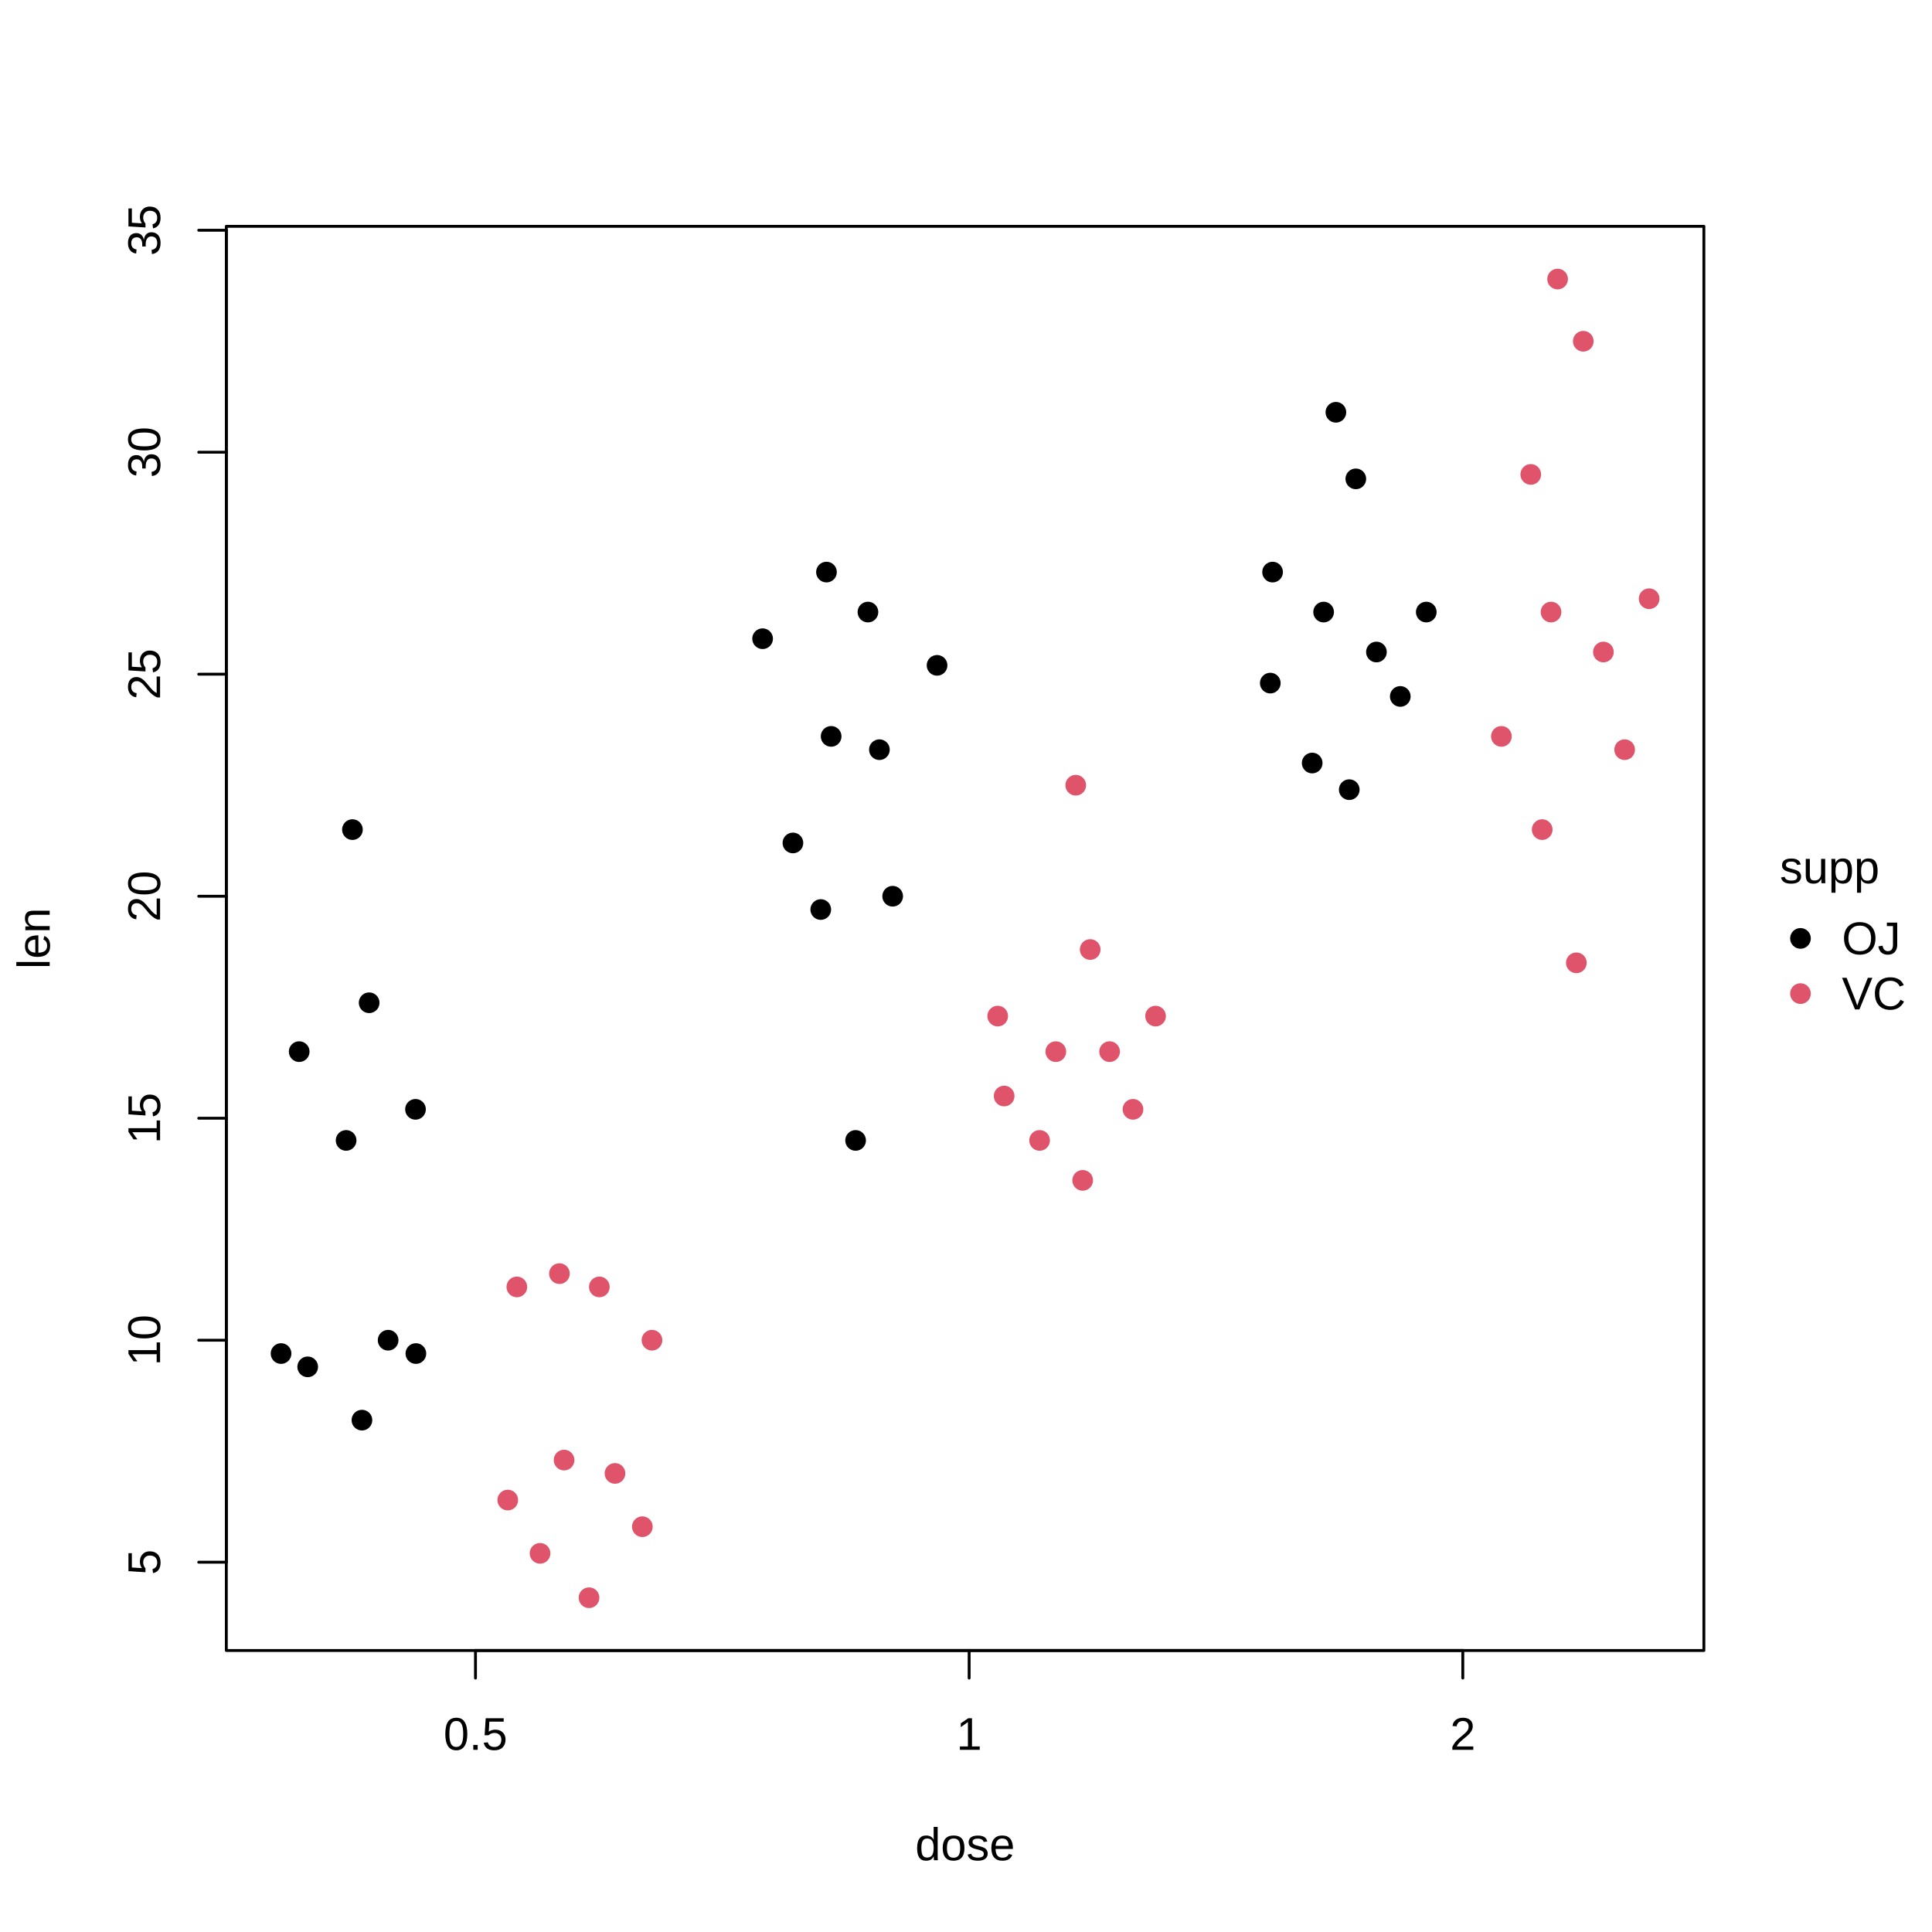
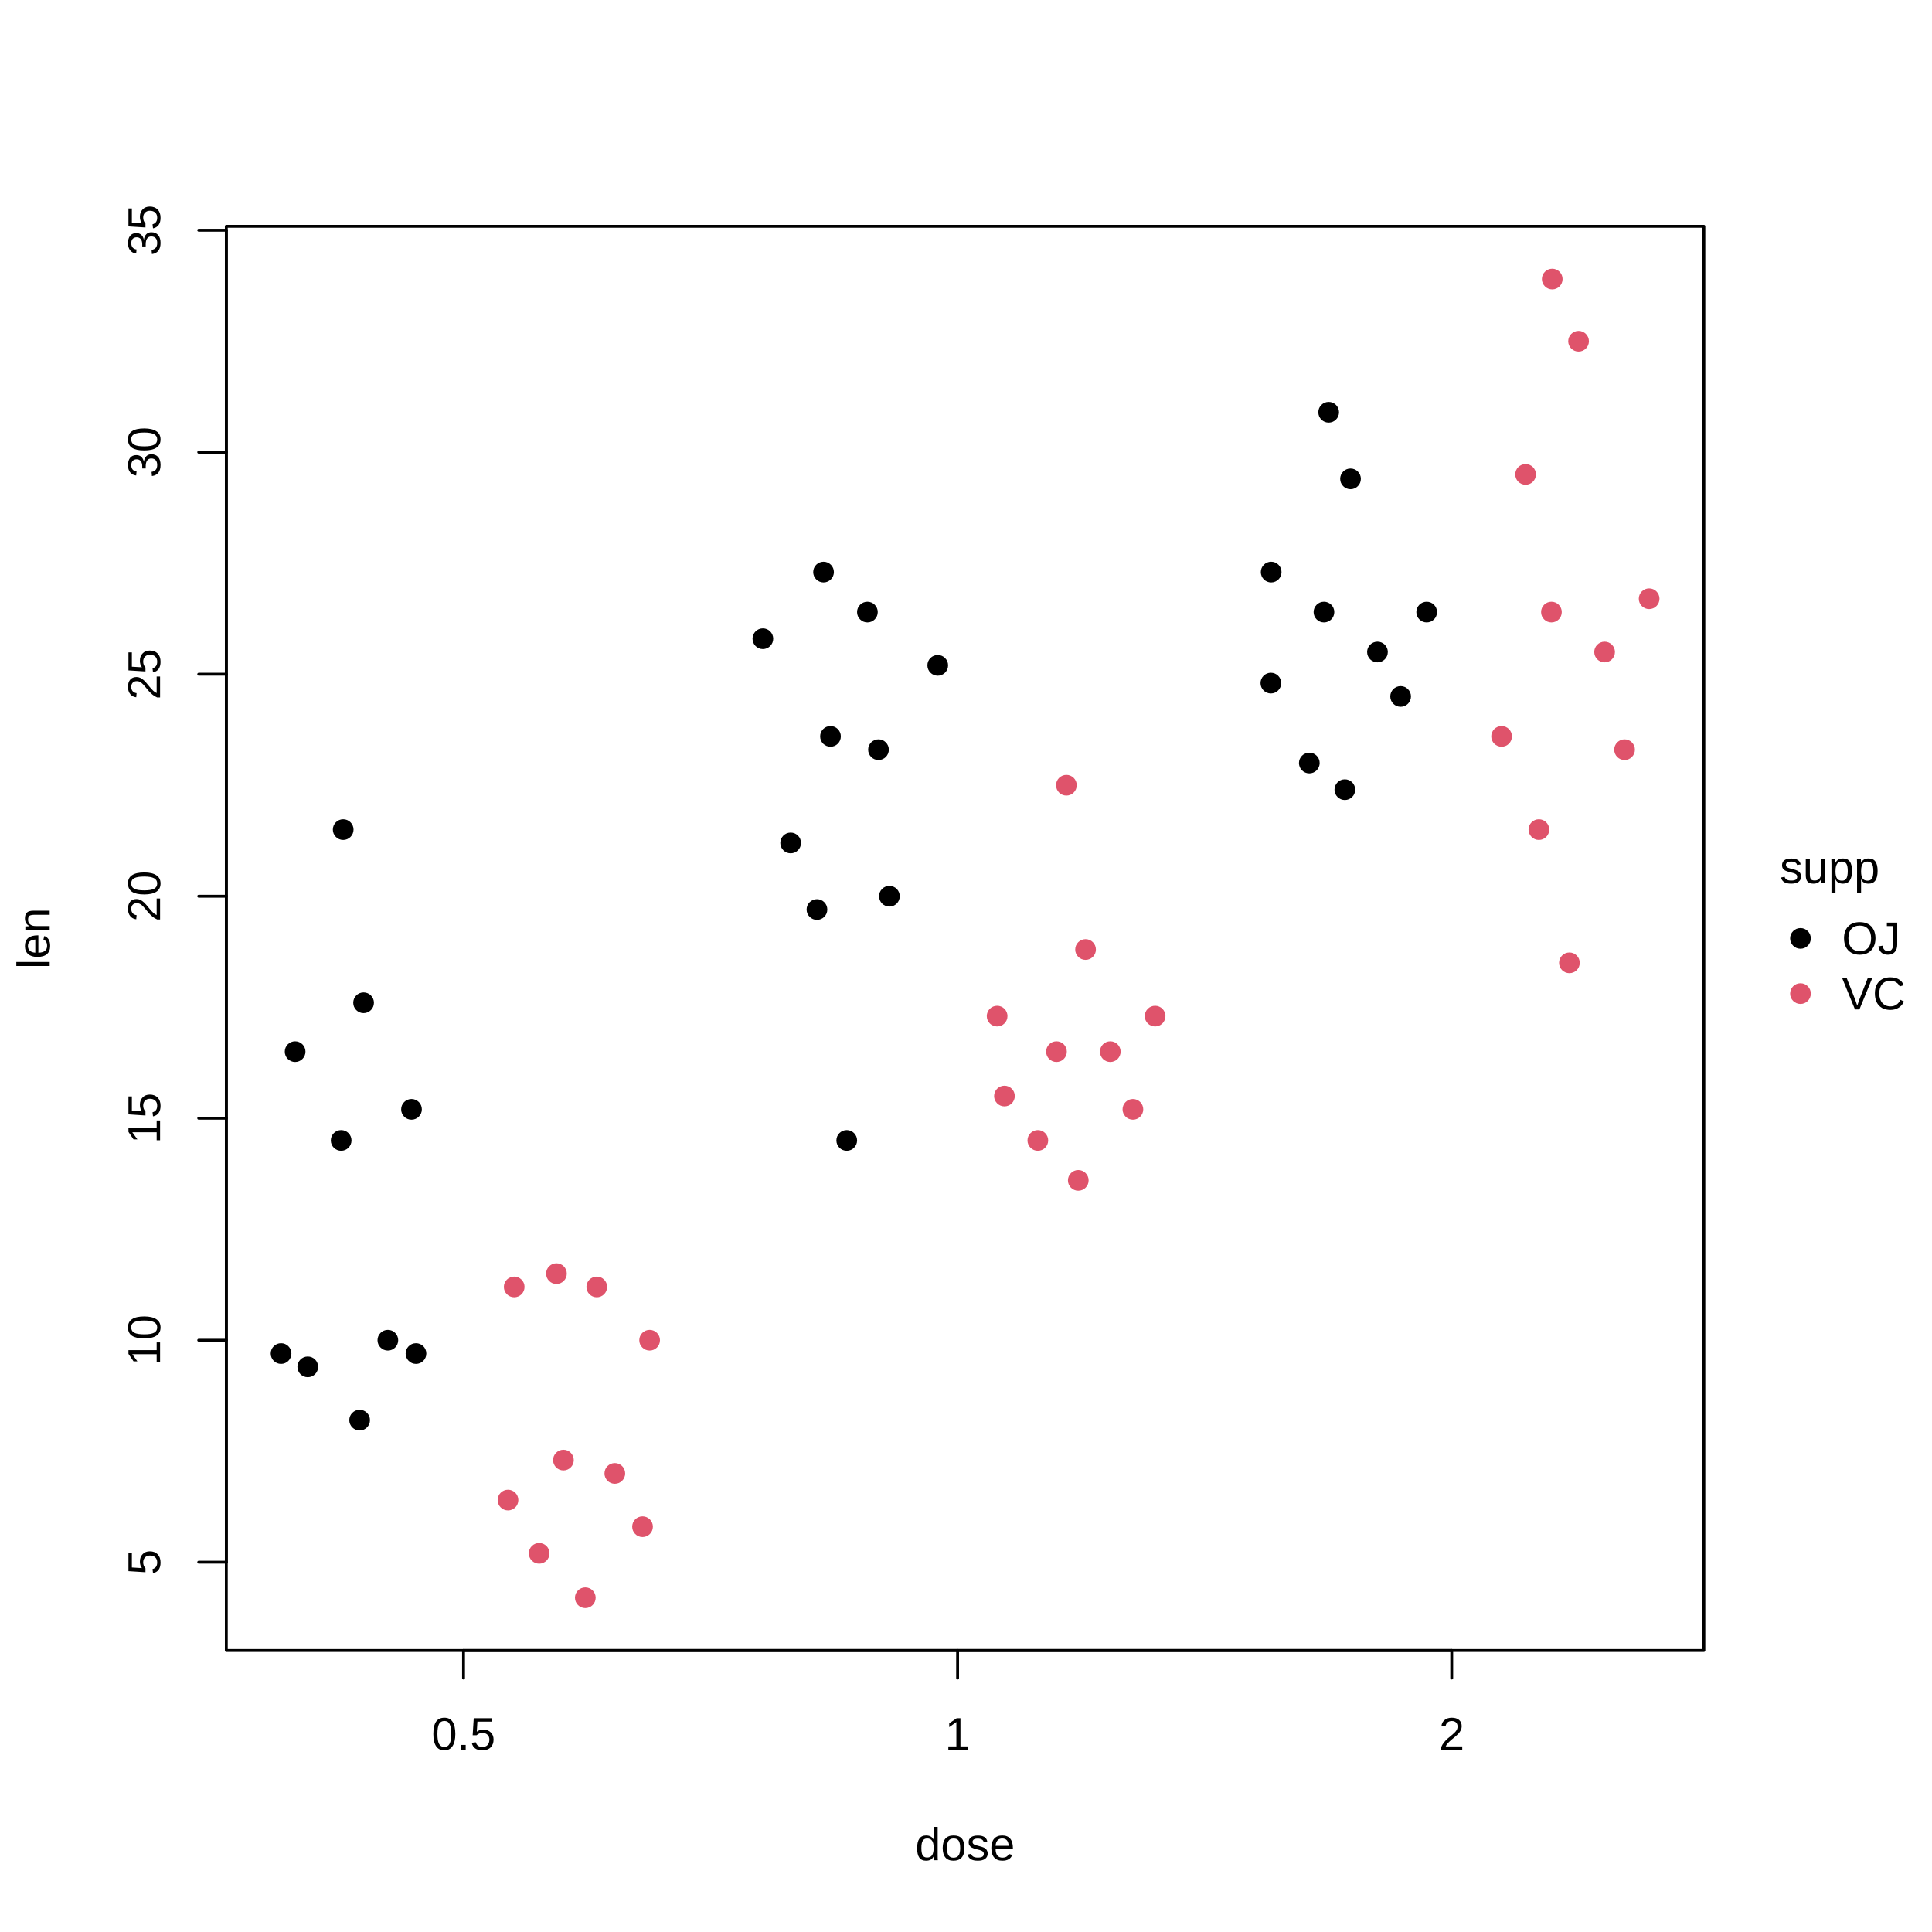
<svg xmlns="http://www.w3.org/2000/svg" width="504.00pt" height="504.00pt" viewBox="0 0 504.00 504.00">
  <g class="svglite">
    <defs>
      <style type="text/css">
    .svglite line, .svglite polyline, .svglite polygon, .svglite path, .svglite rect, .svglite circle {
      fill: none;
      stroke: #000000;
      stroke-linecap: round;
      stroke-linejoin: round;
      stroke-miterlimit: 10.00;
    }
    .svglite text {
      white-space: pre;
    }
    .svglite g.glyphgroup path {
      fill: inherit;
      stroke: none;
    }
  </style>
    </defs>
    <rect width="100%" height="100%" style="stroke: none; fill: #FFFFFF;" />
    <defs>
      <clipPath id="cpMC4wMHw1MDQuMDB8MC4wMHw1MDQuMDA=">
        <rect x="0.00" y="0.00" width="504.00" height="504.00" />
      </clipPath>
    </defs>
    <g clip-path="url(#cpMC4wMHw1MDQuMDB8MC4wMHw1MDQuMDA=)">
      <circle cx="469.69" cy="244.80" r="2.70" style="stroke-width: 0.75; stroke: none; fill: #000000;" />
      <circle cx="469.69" cy="259.20" r="2.70" style="stroke-width: 0.75; stroke: none; fill: #DF536B;" />
      <text x="477.30" y="230.40" text-anchor="middle" style="font-size: 12.00px; font-family: &quot;Liberation Sans&quot;;" textLength="26.02px" lengthAdjust="spacingAndGlyphs">supp</text>
      <text x="480.49" y="248.93" style="font-size: 12.00px; font-family: &quot;Liberation Sans&quot;;" textLength="15.33px" lengthAdjust="spacingAndGlyphs">OJ</text>
      <text x="480.49" y="263.33" style="font-size: 12.00px; font-family: &quot;Liberation Sans&quot;;" textLength="16.67px" lengthAdjust="spacingAndGlyphs">VC</text>
    </g>
    <defs>
      <clipPath id="cpMC4wMHw0NDQuNDl8MC4wMHw1MDQuMDA=">
        <rect x="0.00" y="0.00" width="444.49" height="504.00" />
      </clipPath>
    </defs>
    <g clip-path="url(#cpMC4wMHw0NDQuNDl8MC4wMHw1MDQuMDA=)">
      <text x="251.76" y="485.28" text-anchor="middle" style="font-size: 12.00px; font-family: &quot;Liberation Sans&quot;;" textLength="26.02px" lengthAdjust="spacingAndGlyphs">dose</text>
      <text transform="translate(12.96,244.80) rotate(-90)" text-anchor="middle" style="font-size: 12.00px; font-family: &quot;Liberation Sans&quot;;" textLength="16.02px" lengthAdjust="spacingAndGlyphs">len</text>
    </g>
    <g clip-path="url(#cpMC4wMHw1MDQuMDB8MC4wMHw1MDQuMDA=)">
-       <line x1="124.04" y1="430.56" x2="381.60" y2="430.56" style="stroke-width: 0.75;" />
-       <line x1="124.04" y1="430.56" x2="124.04" y2="437.76" style="stroke-width: 0.75;" />
-       <line x1="252.82" y1="430.56" x2="252.82" y2="437.76" style="stroke-width: 0.75;" />
-       <line x1="381.60" y1="430.56" x2="381.60" y2="437.76" style="stroke-width: 0.75;" />
-       <text x="124.04" y="456.48" text-anchor="middle" style="font-size: 12.00px; font-family: &quot;Liberation Sans&quot;;" textLength="16.67px" lengthAdjust="spacingAndGlyphs">0.5</text>
-       <text x="252.82" y="456.48" text-anchor="middle" style="font-size: 12.00px; font-family: &quot;Liberation Sans&quot;;" textLength="6.67px" lengthAdjust="spacingAndGlyphs">1</text>
-       <text x="381.60" y="456.48" text-anchor="middle" style="font-size: 12.00px; font-family: &quot;Liberation Sans&quot;;" textLength="6.67px" lengthAdjust="spacingAndGlyphs">2</text>
+       <line x1="120.92" y1="430.56" x2="378.71" y2="430.56" style="stroke-width: 0.75;" />
+       <line x1="120.92" y1="430.56" x2="120.92" y2="437.76" style="stroke-width: 0.75;" />
+       <line x1="249.81" y1="430.56" x2="249.81" y2="437.76" style="stroke-width: 0.75;" />
+       <line x1="378.71" y1="430.56" x2="378.71" y2="437.76" style="stroke-width: 0.75;" />
+       <text x="120.92" y="456.48" text-anchor="middle" style="font-size: 12.00px; font-family: &quot;Liberation Sans&quot;;" textLength="16.67px" lengthAdjust="spacingAndGlyphs">0.5</text>
+       <text x="249.81" y="456.48" text-anchor="middle" style="font-size: 12.00px; font-family: &quot;Liberation Sans&quot;;" textLength="6.67px" lengthAdjust="spacingAndGlyphs">1</text>
+       <text x="378.71" y="456.48" text-anchor="middle" style="font-size: 12.00px; font-family: &quot;Liberation Sans&quot;;" textLength="6.67px" lengthAdjust="spacingAndGlyphs">2</text>
      <line x1="59.04" y1="407.53" x2="59.04" y2="60.06" style="stroke-width: 0.75;" />
      <line x1="59.04" y1="407.53" x2="51.84" y2="407.53" style="stroke-width: 0.75;" />
      <line x1="59.04" y1="349.62" x2="51.84" y2="349.62" style="stroke-width: 0.75;" />
      <line x1="59.04" y1="291.71" x2="51.84" y2="291.71" style="stroke-width: 0.75;" />
      <line x1="59.04" y1="233.80" x2="51.84" y2="233.80" style="stroke-width: 0.75;" />
      <line x1="59.04" y1="175.88" x2="51.84" y2="175.88" style="stroke-width: 0.75;" />
      <line x1="59.04" y1="117.97" x2="51.84" y2="117.97" style="stroke-width: 0.75;" />
      <line x1="59.04" y1="60.06" x2="51.84" y2="60.06" style="stroke-width: 0.75;" />
      <text transform="translate(41.76,407.53) rotate(-90)" text-anchor="middle" style="font-size: 12.00px; font-family: &quot;Liberation Sans&quot;;" textLength="6.67px" lengthAdjust="spacingAndGlyphs">5</text>
      <text transform="translate(41.76,349.62) rotate(-90)" text-anchor="middle" style="font-size: 12.00px; font-family: &quot;Liberation Sans&quot;;" textLength="13.34px" lengthAdjust="spacingAndGlyphs">10</text>
      <text transform="translate(41.76,291.71) rotate(-90)" text-anchor="middle" style="font-size: 12.00px; font-family: &quot;Liberation Sans&quot;;" textLength="13.34px" lengthAdjust="spacingAndGlyphs">15</text>
      <text transform="translate(41.76,233.80) rotate(-90)" text-anchor="middle" style="font-size: 12.00px; font-family: &quot;Liberation Sans&quot;;" textLength="13.34px" lengthAdjust="spacingAndGlyphs">20</text>
      <text transform="translate(41.76,175.88) rotate(-90)" text-anchor="middle" style="font-size: 12.00px; font-family: &quot;Liberation Sans&quot;;" textLength="13.34px" lengthAdjust="spacingAndGlyphs">25</text>
      <text transform="translate(41.76,117.97) rotate(-90)" text-anchor="middle" style="font-size: 12.00px; font-family: &quot;Liberation Sans&quot;;" textLength="13.34px" lengthAdjust="spacingAndGlyphs">30</text>
      <text transform="translate(41.76,60.06) rotate(-90)" text-anchor="middle" style="font-size: 12.00px; font-family: &quot;Liberation Sans&quot;;" textLength="13.34px" lengthAdjust="spacingAndGlyphs">35</text>
      <polygon points="59.04,430.56 444.49,430.56 444.49,59.04 59.04,59.04 " style="stroke-width: 0.75;" />
    </g>
    <defs>
      <clipPath id="cpNTkuMDR8NDQ0LjQ5fDU5LjA0fDQzMC41Ng==">
        <rect x="59.04" y="59.04" width="385.45" height="371.52" />
      </clipPath>
    </defs>
    <g clip-path="url(#cpNTkuMDR8NDQ0LjQ5fDU5LjA0fDQzMC41Ng==)">
-       <circle cx="108.39" cy="289.39" r="2.70" style="stroke-width: 0.75; stroke: none; fill: #000000;" />
-       <circle cx="91.94" cy="216.42" r="2.70" style="stroke-width: 0.75; stroke: none; fill: #000000;" />
-       <circle cx="96.30" cy="261.59" r="2.70" style="stroke-width: 0.75; stroke: none; fill: #000000;" />
-       <circle cx="108.49" cy="353.10" r="2.70" style="stroke-width: 0.75; stroke: none; fill: #000000;" />
-       <circle cx="90.29" cy="297.50" r="2.70" style="stroke-width: 0.75; stroke: none; fill: #000000;" />
-       <circle cx="101.25" cy="349.62" r="2.70" style="stroke-width: 0.75; stroke: none; fill: #000000;" />
-       <circle cx="94.42" cy="370.47" r="2.70" style="stroke-width: 0.75; stroke: none; fill: #000000;" />
-       <circle cx="80.27" cy="356.57" r="2.70" style="stroke-width: 0.75; stroke: none; fill: #000000;" />
-       <circle cx="78.05" cy="274.34" r="2.70" style="stroke-width: 0.75; stroke: none; fill: #000000;" />
+       <circle cx="107.35" cy="289.39" r="2.70" style="stroke-width: 0.75; stroke: none; fill: #000000;" />
+       <circle cx="89.53" cy="216.42" r="2.70" style="stroke-width: 0.75; stroke: none; fill: #000000;" />
+       <circle cx="94.85" cy="261.59" r="2.70" style="stroke-width: 0.75; stroke: none; fill: #000000;" />
+       <circle cx="108.52" cy="353.10" r="2.70" style="stroke-width: 0.75; stroke: none; fill: #000000;" />
+       <circle cx="89.00" cy="297.50" r="2.70" style="stroke-width: 0.75; stroke: none; fill: #000000;" />
+       <circle cx="101.18" cy="349.62" r="2.70" style="stroke-width: 0.75; stroke: none; fill: #000000;" />
+       <circle cx="93.82" cy="370.47" r="2.70" style="stroke-width: 0.75; stroke: none; fill: #000000;" />
+       <circle cx="80.29" cy="356.57" r="2.70" style="stroke-width: 0.75; stroke: none; fill: #000000;" />
+       <circle cx="76.99" cy="274.34" r="2.70" style="stroke-width: 0.75; stroke: none; fill: #000000;" />
      <circle cx="73.32" cy="353.10" r="2.70" style="stroke-width: 0.75; stroke: none; fill: #000000;" />
-       <circle cx="214.11" cy="237.27" r="2.70" style="stroke-width: 0.75; stroke: none; fill: #000000;" />
-       <circle cx="229.41" cy="195.57" r="2.70" style="stroke-width: 0.75; stroke: none; fill: #000000;" />
-       <circle cx="216.82" cy="192.10" r="2.70" style="stroke-width: 0.75; stroke: none; fill: #000000;" />
-       <circle cx="226.42" cy="159.67" r="2.70" style="stroke-width: 0.75; stroke: none; fill: #000000;" />
-       <circle cx="232.87" cy="233.80" r="2.70" style="stroke-width: 0.75; stroke: none; fill: #000000;" />
-       <circle cx="244.45" cy="173.57" r="2.70" style="stroke-width: 0.75; stroke: none; fill: #000000;" />
-       <circle cx="198.94" cy="166.62" r="2.70" style="stroke-width: 0.75; stroke: none; fill: #000000;" />
-       <circle cx="206.85" cy="219.90" r="2.70" style="stroke-width: 0.75; stroke: none; fill: #000000;" />
-       <circle cx="223.20" cy="297.50" r="2.70" style="stroke-width: 0.75; stroke: none; fill: #000000;" />
-       <circle cx="215.60" cy="149.24" r="2.70" style="stroke-width: 0.75; stroke: none; fill: #000000;" />
-       <circle cx="359.07" cy="170.09" r="2.70" style="stroke-width: 0.75; stroke: none; fill: #000000;" />
-       <circle cx="345.29" cy="159.67" r="2.70" style="stroke-width: 0.75; stroke: none; fill: #000000;" />
-       <circle cx="351.98" cy="206.00" r="2.70" style="stroke-width: 0.75; stroke: none; fill: #000000;" />
-       <circle cx="365.29" cy="181.68" r="2.70" style="stroke-width: 0.75; stroke: none; fill: #000000;" />
-       <circle cx="331.38" cy="178.20" r="2.70" style="stroke-width: 0.75; stroke: none; fill: #000000;" />
-       <circle cx="348.49" cy="107.55" r="2.70" style="stroke-width: 0.75; stroke: none; fill: #000000;" />
-       <circle cx="372.07" cy="159.67" r="2.70" style="stroke-width: 0.75; stroke: none; fill: #000000;" />
-       <circle cx="331.98" cy="149.24" r="2.70" style="stroke-width: 0.75; stroke: none; fill: #000000;" />
-       <circle cx="353.69" cy="124.92" r="2.70" style="stroke-width: 0.75; stroke: none; fill: #000000;" />
-       <circle cx="342.31" cy="199.05" r="2.70" style="stroke-width: 0.75; stroke: none; fill: #000000;" />
-       <circle cx="153.66" cy="416.80" r="2.70" style="stroke-width: 0.75; stroke: none; fill: #DF536B;" />
-       <circle cx="145.94" cy="332.25" r="2.70" style="stroke-width: 0.75; stroke: none; fill: #DF536B;" />
-       <circle cx="147.15" cy="380.89" r="2.70" style="stroke-width: 0.75; stroke: none; fill: #DF536B;" />
-       <circle cx="167.57" cy="398.27" r="2.70" style="stroke-width: 0.75; stroke: none; fill: #DF536B;" />
-       <circle cx="132.46" cy="391.32" r="2.70" style="stroke-width: 0.75; stroke: none; fill: #DF536B;" />
-       <circle cx="170.08" cy="349.62" r="2.70" style="stroke-width: 0.75; stroke: none; fill: #DF536B;" />
-       <circle cx="134.83" cy="335.72" r="2.70" style="stroke-width: 0.75; stroke: none; fill: #DF536B;" />
-       <circle cx="156.35" cy="335.72" r="2.70" style="stroke-width: 0.75; stroke: none; fill: #DF536B;" />
-       <circle cx="140.88" cy="405.22" r="2.70" style="stroke-width: 0.75; stroke: none; fill: #DF536B;" />
-       <circle cx="160.43" cy="384.37" r="2.70" style="stroke-width: 0.75; stroke: none; fill: #DF536B;" />
-       <circle cx="289.46" cy="274.34" r="2.70" style="stroke-width: 0.75; stroke: none; fill: #DF536B;" />
-       <circle cx="275.43" cy="274.34" r="2.70" style="stroke-width: 0.75; stroke: none; fill: #DF536B;" />
-       <circle cx="295.56" cy="289.39" r="2.70" style="stroke-width: 0.75; stroke: none; fill: #DF536B;" />
-       <circle cx="301.45" cy="265.07" r="2.70" style="stroke-width: 0.75; stroke: none; fill: #DF536B;" />
-       <circle cx="280.63" cy="204.84" r="2.70" style="stroke-width: 0.75; stroke: none; fill: #DF536B;" />
-       <circle cx="260.27" cy="265.07" r="2.70" style="stroke-width: 0.75; stroke: none; fill: #DF536B;" />
-       <circle cx="282.44" cy="307.92" r="2.70" style="stroke-width: 0.75; stroke: none; fill: #DF536B;" />
-       <circle cx="271.20" cy="297.50" r="2.70" style="stroke-width: 0.75; stroke: none; fill: #DF536B;" />
-       <circle cx="284.40" cy="247.70" r="2.70" style="stroke-width: 0.75; stroke: none; fill: #DF536B;" />
-       <circle cx="261.95" cy="285.92" r="2.70" style="stroke-width: 0.75; stroke: none; fill: #DF536B;" />
-       <circle cx="391.67" cy="192.10" r="2.70" style="stroke-width: 0.75; stroke: none; fill: #DF536B;" />
-       <circle cx="411.22" cy="251.17" r="2.70" style="stroke-width: 0.75; stroke: none; fill: #DF536B;" />
-       <circle cx="406.33" cy="72.80" r="2.70" style="stroke-width: 0.75; stroke: none; fill: #DF536B;" />
-       <circle cx="418.28" cy="170.09" r="2.70" style="stroke-width: 0.75; stroke: none; fill: #DF536B;" />
-       <circle cx="404.62" cy="159.67" r="2.70" style="stroke-width: 0.75; stroke: none; fill: #DF536B;" />
-       <circle cx="413.03" cy="89.02" r="2.70" style="stroke-width: 0.75; stroke: none; fill: #DF536B;" />
+       <circle cx="213.12" cy="237.27" r="2.70" style="stroke-width: 0.75; stroke: none; fill: #000000;" />
+       <circle cx="229.17" cy="195.57" r="2.70" style="stroke-width: 0.75; stroke: none; fill: #000000;" />
+       <circle cx="216.65" cy="192.10" r="2.70" style="stroke-width: 0.75; stroke: none; fill: #000000;" />
+       <circle cx="226.28" cy="159.67" r="2.70" style="stroke-width: 0.75; stroke: none; fill: #000000;" />
+       <circle cx="232.02" cy="233.80" r="2.70" style="stroke-width: 0.75; stroke: none; fill: #000000;" />
+       <circle cx="244.63" cy="173.57" r="2.70" style="stroke-width: 0.75; stroke: none; fill: #000000;" />
+       <circle cx="199.01" cy="166.62" r="2.70" style="stroke-width: 0.75; stroke: none; fill: #000000;" />
+       <circle cx="206.26" cy="219.90" r="2.70" style="stroke-width: 0.75; stroke: none; fill: #000000;" />
+       <circle cx="220.89" cy="297.50" r="2.70" style="stroke-width: 0.75; stroke: none; fill: #000000;" />
+       <circle cx="214.84" cy="149.24" r="2.70" style="stroke-width: 0.75; stroke: none; fill: #000000;" />
+       <circle cx="359.34" cy="170.09" r="2.70" style="stroke-width: 0.75; stroke: none; fill: #000000;" />
+       <circle cx="345.38" cy="159.67" r="2.70" style="stroke-width: 0.75; stroke: none; fill: #000000;" />
+       <circle cx="350.83" cy="206.00" r="2.70" style="stroke-width: 0.75; stroke: none; fill: #000000;" />
+       <circle cx="365.38" cy="181.68" r="2.70" style="stroke-width: 0.75; stroke: none; fill: #000000;" />
+       <circle cx="331.53" cy="178.20" r="2.70" style="stroke-width: 0.75; stroke: none; fill: #000000;" />
+       <circle cx="346.61" cy="107.55" r="2.70" style="stroke-width: 0.75; stroke: none; fill: #000000;" />
+       <circle cx="372.18" cy="159.67" r="2.70" style="stroke-width: 0.75; stroke: none; fill: #000000;" />
+       <circle cx="331.61" cy="149.24" r="2.70" style="stroke-width: 0.75; stroke: none; fill: #000000;" />
+       <circle cx="352.31" cy="124.92" r="2.70" style="stroke-width: 0.75; stroke: none; fill: #000000;" />
+       <circle cx="341.56" cy="199.05" r="2.70" style="stroke-width: 0.75; stroke: none; fill: #000000;" />
+       <circle cx="152.69" cy="416.80" r="2.70" style="stroke-width: 0.75; stroke: none; fill: #DF536B;" />
+       <circle cx="145.16" cy="332.25" r="2.70" style="stroke-width: 0.75; stroke: none; fill: #DF536B;" />
+       <circle cx="146.98" cy="380.89" r="2.70" style="stroke-width: 0.75; stroke: none; fill: #DF536B;" />
+       <circle cx="167.62" cy="398.27" r="2.70" style="stroke-width: 0.75; stroke: none; fill: #DF536B;" />
+       <circle cx="132.52" cy="391.32" r="2.70" style="stroke-width: 0.75; stroke: none; fill: #DF536B;" />
+       <circle cx="169.47" cy="349.62" r="2.70" style="stroke-width: 0.75; stroke: none; fill: #DF536B;" />
+       <circle cx="134.14" cy="335.72" r="2.70" style="stroke-width: 0.75; stroke: none; fill: #DF536B;" />
+       <circle cx="155.68" cy="335.72" r="2.70" style="stroke-width: 0.75; stroke: none; fill: #DF536B;" />
+       <circle cx="140.65" cy="405.22" r="2.70" style="stroke-width: 0.75; stroke: none; fill: #DF536B;" />
+       <circle cx="160.39" cy="384.37" r="2.70" style="stroke-width: 0.75; stroke: none; fill: #DF536B;" />
+       <circle cx="289.64" cy="274.34" r="2.70" style="stroke-width: 0.75; stroke: none; fill: #DF536B;" />
+       <circle cx="275.60" cy="274.34" r="2.70" style="stroke-width: 0.75; stroke: none; fill: #DF536B;" />
+       <circle cx="295.54" cy="289.39" r="2.70" style="stroke-width: 0.75; stroke: none; fill: #DF536B;" />
+       <circle cx="301.33" cy="265.07" r="2.70" style="stroke-width: 0.75; stroke: none; fill: #DF536B;" />
+       <circle cx="278.19" cy="204.84" r="2.70" style="stroke-width: 0.75; stroke: none; fill: #DF536B;" />
+       <circle cx="260.12" cy="265.07" r="2.70" style="stroke-width: 0.75; stroke: none; fill: #DF536B;" />
+       <circle cx="281.29" cy="307.92" r="2.70" style="stroke-width: 0.75; stroke: none; fill: #DF536B;" />
+       <circle cx="270.74" cy="297.50" r="2.70" style="stroke-width: 0.75; stroke: none; fill: #DF536B;" />
+       <circle cx="283.19" cy="247.70" r="2.70" style="stroke-width: 0.75; stroke: none; fill: #DF536B;" />
+       <circle cx="262.03" cy="285.92" r="2.70" style="stroke-width: 0.75; stroke: none; fill: #DF536B;" />
+       <circle cx="391.72" cy="192.10" r="2.70" style="stroke-width: 0.75; stroke: none; fill: #DF536B;" />
+       <circle cx="409.41" cy="251.17" r="2.70" style="stroke-width: 0.75; stroke: none; fill: #DF536B;" />
+       <circle cx="404.93" cy="72.80" r="2.70" style="stroke-width: 0.75; stroke: none; fill: #DF536B;" />
+       <circle cx="418.59" cy="170.09" r="2.70" style="stroke-width: 0.75; stroke: none; fill: #DF536B;" />
+       <circle cx="404.72" cy="159.67" r="2.70" style="stroke-width: 0.75; stroke: none; fill: #DF536B;" />
+       <circle cx="411.80" cy="89.02" r="2.70" style="stroke-width: 0.75; stroke: none; fill: #DF536B;" />
      <circle cx="430.21" cy="156.19" r="2.70" style="stroke-width: 0.75; stroke: none; fill: #DF536B;" />
-       <circle cx="402.31" cy="216.42" r="2.70" style="stroke-width: 0.75; stroke: none; fill: #DF536B;" />
-       <circle cx="423.82" cy="195.57" r="2.70" style="stroke-width: 0.75; stroke: none; fill: #DF536B;" />
-       <circle cx="399.33" cy="123.76" r="2.70" style="stroke-width: 0.75; stroke: none; fill: #DF536B;" />
+       <circle cx="401.45" cy="216.42" r="2.70" style="stroke-width: 0.75; stroke: none; fill: #DF536B;" />
+       <circle cx="423.80" cy="195.57" r="2.70" style="stroke-width: 0.75; stroke: none; fill: #DF536B;" />
+       <circle cx="397.98" cy="123.76" r="2.70" style="stroke-width: 0.75; stroke: none; fill: #DF536B;" />
    </g>
  </g>
</svg>
